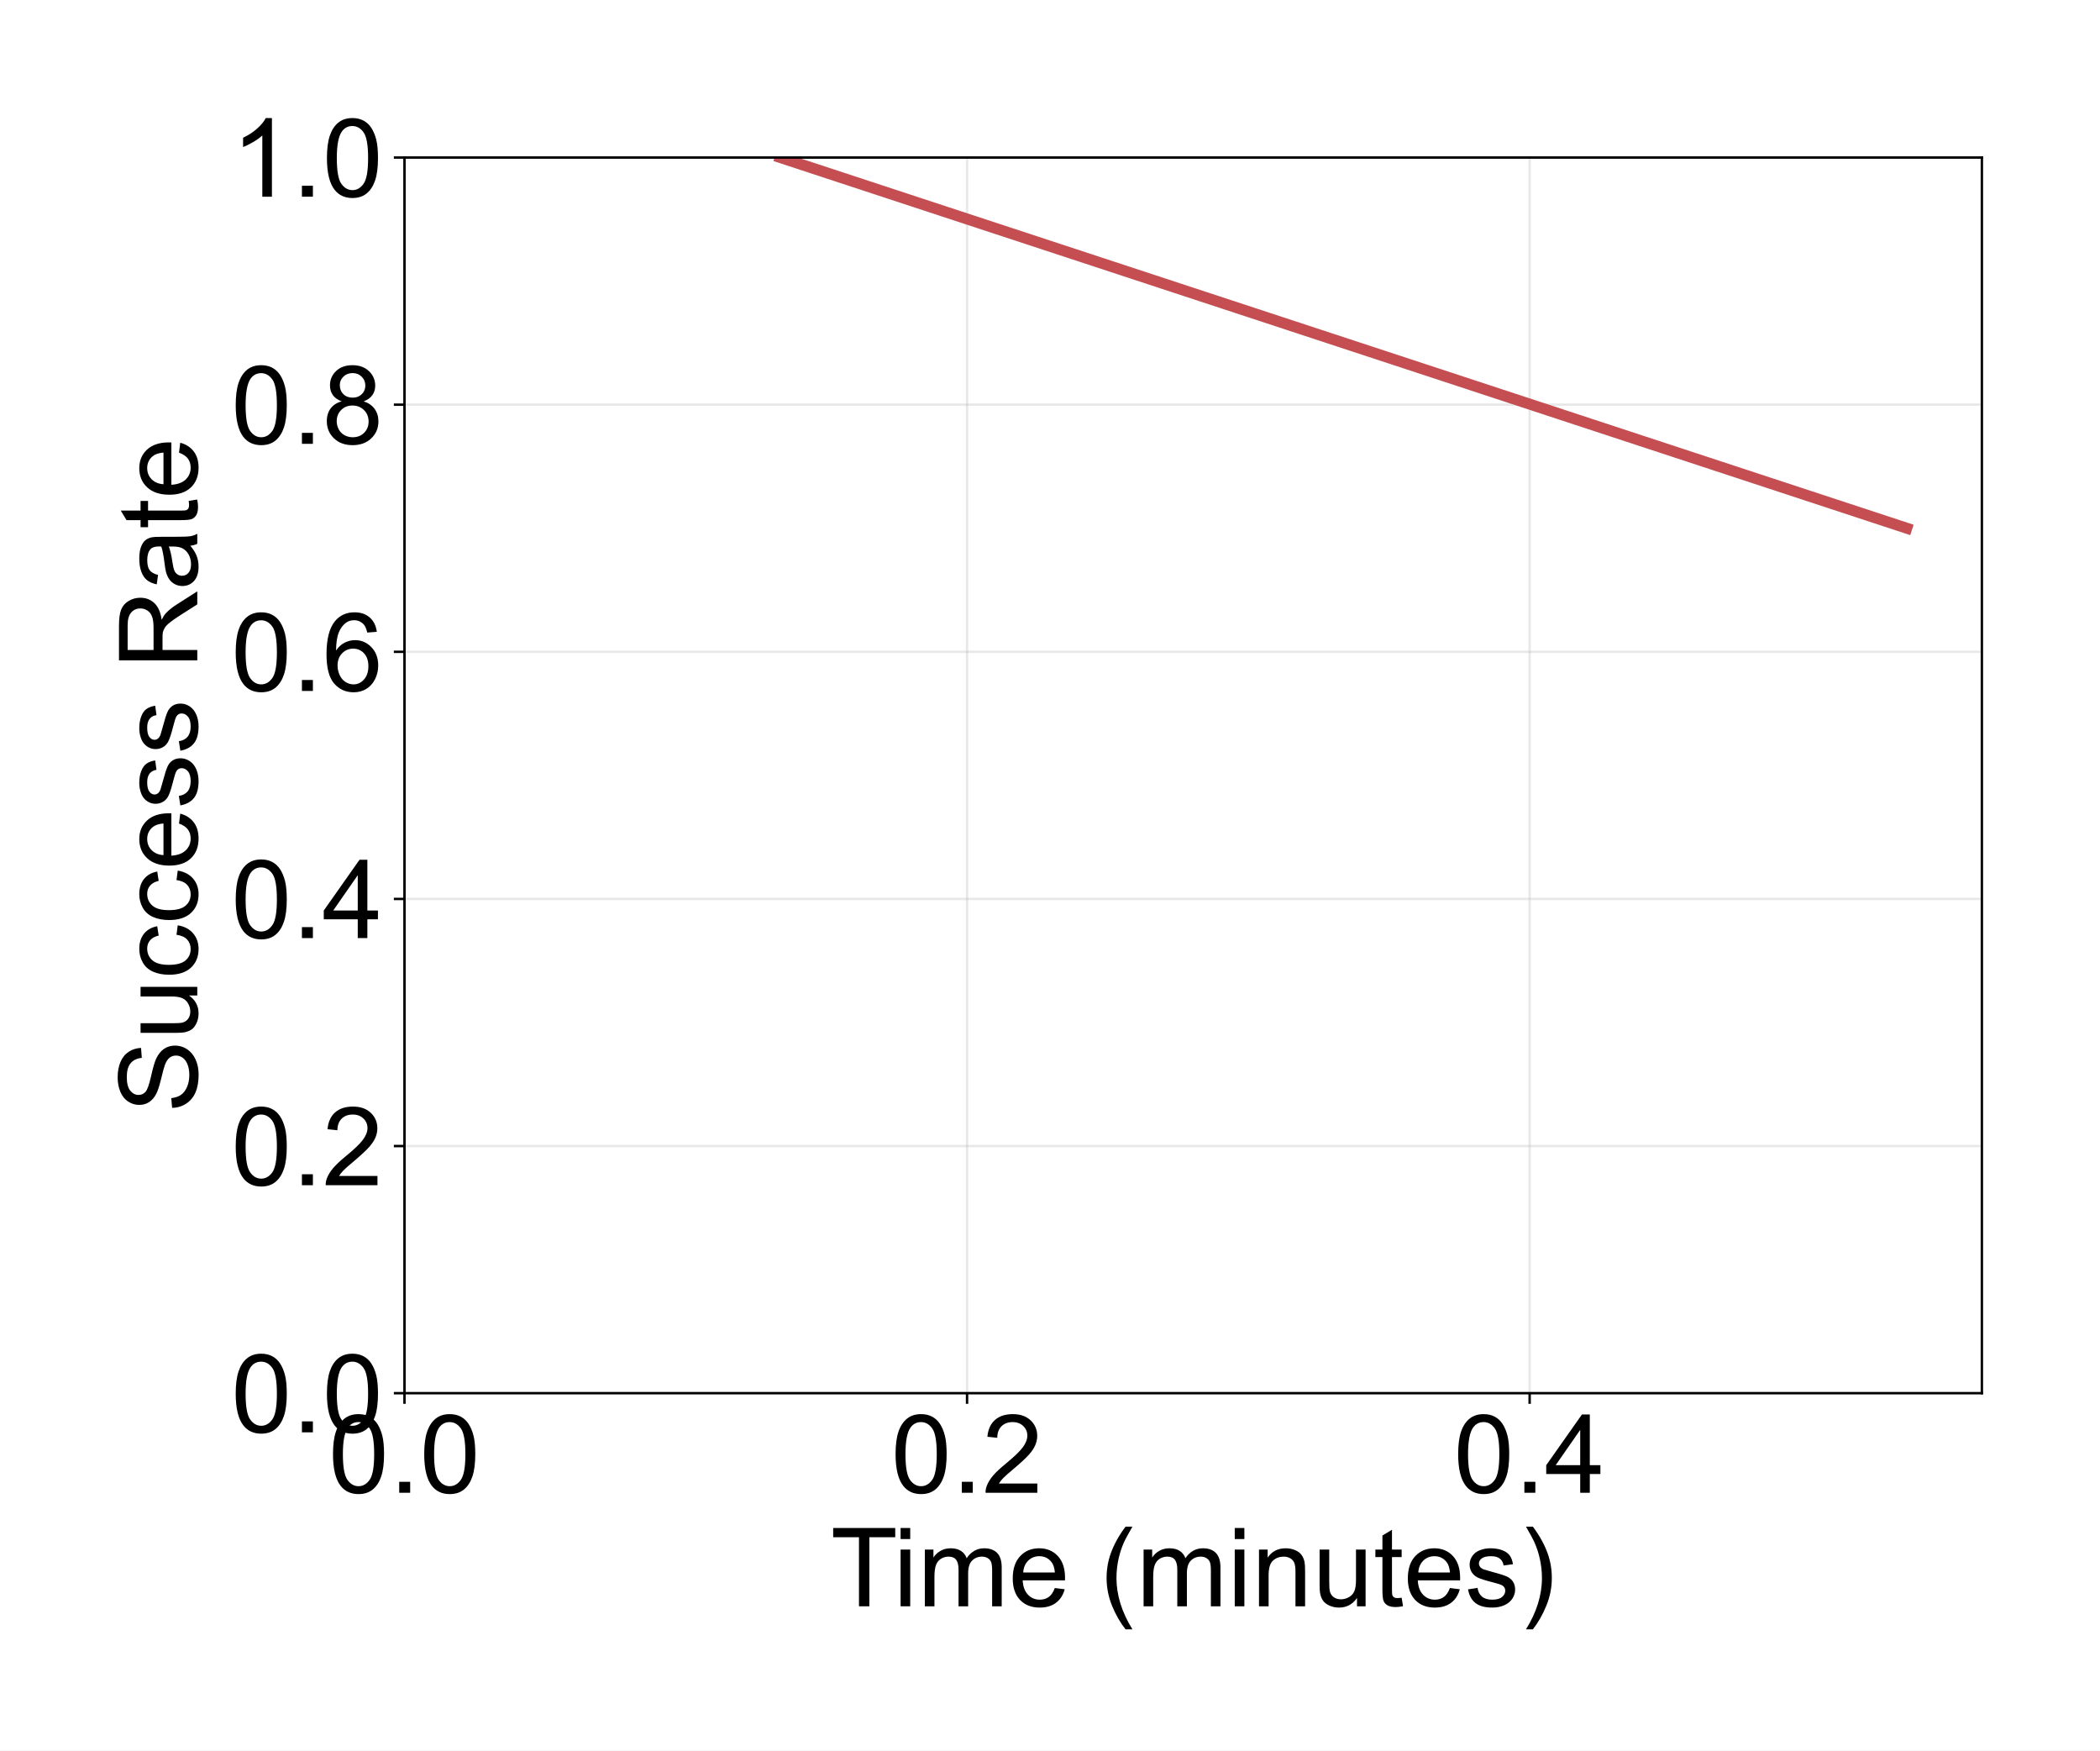
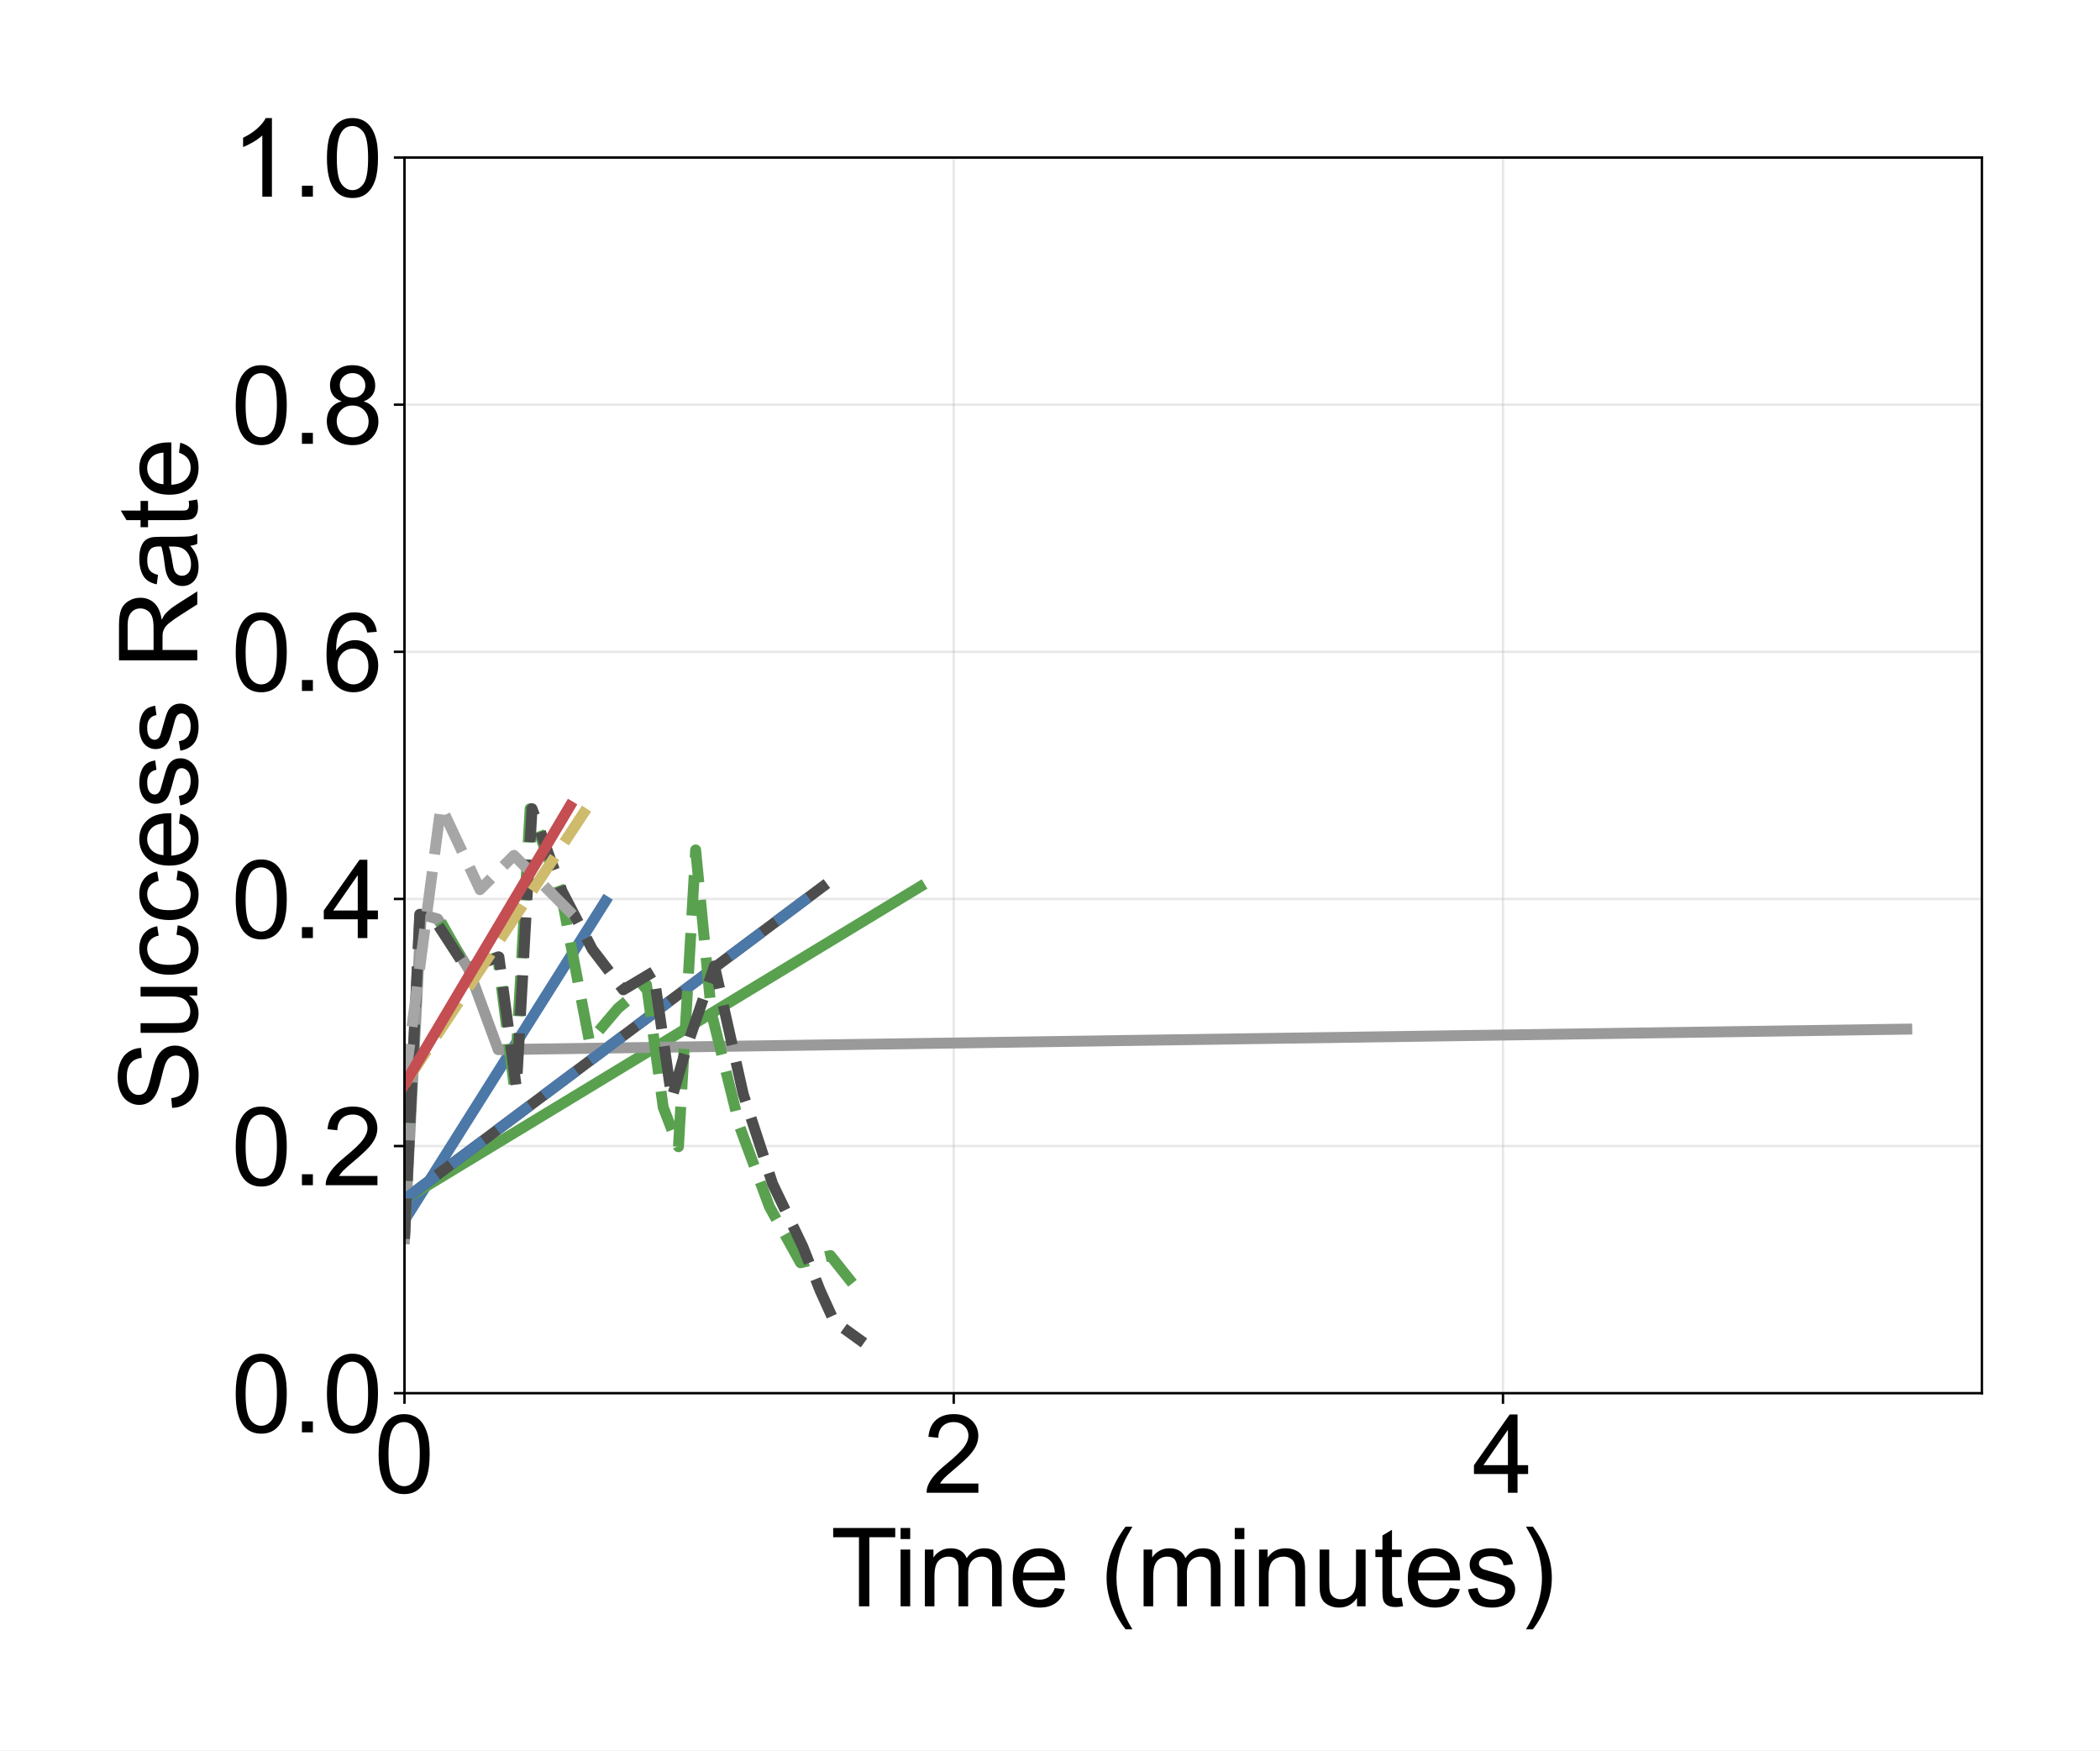
<svg xmlns="http://www.w3.org/2000/svg" xmlns:xlink="http://www.w3.org/1999/xlink" width="691.2pt" height="576pt" viewBox="0 0 691.2 576" version="1.1">
  <defs>
    <style type="text/css">*{stroke-linejoin: round; stroke-linecap: butt}</style>
  </defs>
  <g id="figure_1">
    <g id="patch_1">
      <path d="M 0 576  L 691.2 576  L 691.2 0  L 0 0  z " style="fill: #ffffff" />
    </g>
    <g id="axes_1">
      <g id="patch_2">
        <path d="M 133.13 458.44  L 652.32 458.44  L 652.32 51.84  L 133.13 51.84  z " style="fill: #ffffff" />
      </g>
      <g id="matplotlib.axis_1">
        <g id="xtick_1">
          <g id="line2d_1">
-             <path d="M 133.13 458.44  L 133.13 51.84  " clip-path="url(#p4039b2106b)" style="fill: none; stroke: #b0b0b0; stroke-opacity: 0.3; stroke-width: 0.8; stroke-linecap: square" />
+             <path d="M 133.13 458.44  L 133.13 51.84  " clip-path="url(#p0039694f5e)" style="fill: none; stroke: #b0b0b0; stroke-opacity: 0.3; stroke-width: 0.8; stroke-linecap: square" />
          </g>
          <g id="line2d_2">
            <defs>
-               <path id="m4392cca3d7" d="M 0 0  L 0 3.5  " style="stroke: #000000; stroke-width: 0.8" />
-             </defs>
-             <g>
-               <use xlink:href="#m4392cca3d7" x="133.13" y="458.44" style="stroke: #000000; stroke-width: 0.8" />
+               <path id="m38b5ffc856" d="M 0 0  L 0 3.5  " style="stroke: #000000; stroke-width: 0.8" />
+             </defs>
+             <g>
+               <use xlink:href="#m38b5ffc856" x="133.13" y="458.44" style="stroke: #000000; stroke-width: 0.8" />
            </g>
          </g>
          <g id="text_1">
-             <g transform="translate(108.11 491.2081) scale(0.36 -0.36)">
+             <g transform="translate(123.1203 491.2081) scale(0.36 -0.36)">
              <defs>
                <path id="ArialMT-30" d="M 266 2259  Q 266 3072 433 3567  Q 600 4063 929 4331  Q 1259 4600 1759 4600  Q 2128 4600 2406 4451  Q 2684 4303 2865 4023  Q 3047 3744 3150 3342  Q 3253 2941 3253 2259  Q 3253 1453 3087 958  Q 2922 463 2592 192  Q 2263 -78 1759 -78  Q 1097 -78 719 397  Q 266 969 266 2259  z M 844 2259  Q 844 1131 1108 757  Q 1372 384 1759 384  Q 2147 384 2411 759  Q 2675 1134 2675 2259  Q 2675 3391 2411 3762  Q 2147 4134 1753 4134  Q 1366 4134 1134 3806  Q 844 3388 844 2259  z " transform="scale(0.015625)" />
-                 <path id="ArialMT-2e" d="M 581 0  L 581 641  L 1222 641  L 1222 0  L 581 0  z " transform="scale(0.015625)" />
-               </defs>
-               <use xlink:href="#ArialMT-30" />
-               <use xlink:href="#ArialMT-2e" transform="translate(55.61523 0)" />
-               <use xlink:href="#ArialMT-30" transform="translate(83.39844 0)" />
+               </defs>
+               <use xlink:href="#ArialMT-30" />
            </g>
          </g>
        </g>
        <g id="xtick_2">
          <g id="line2d_3">
-             <path d="M 318.3 458.44  L 318.3 51.84  " clip-path="url(#p4039b2106b)" style="fill: none; stroke: #b0b0b0; stroke-opacity: 0.3; stroke-width: 0.8; stroke-linecap: square" />
+             <path d="M 313.913 458.44  L 313.913 51.84  " clip-path="url(#p0039694f5e)" style="fill: none; stroke: #b0b0b0; stroke-opacity: 0.3; stroke-width: 0.8; stroke-linecap: square" />
          </g>
          <g id="line2d_4">
            <g>
-               <use xlink:href="#m4392cca3d7" x="318.3" y="458.44" style="stroke: #000000; stroke-width: 0.8" />
+               <use xlink:href="#m38b5ffc856" x="313.913" y="458.44" style="stroke: #000000; stroke-width: 0.8" />
            </g>
          </g>
          <g id="text_2">
-             <g transform="translate(293.28 491.2081) scale(0.36 -0.36)">
+             <g transform="translate(303.9036 491.2081) scale(0.36 -0.36)">
              <defs>
                <path id="ArialMT-32" d="M 3222 541  L 3222 0  L 194 0  Q 188 203 259 391  Q 375 700 629 1000  Q 884 1300 1366 1694  Q 2113 2306 2375 2664  Q 2638 3022 2638 3341  Q 2638 3675 2398 3904  Q 2159 4134 1775 4134  Q 1369 4134 1125 3890  Q 881 3647 878 3216  L 300 3275  Q 359 3922 746 4261  Q 1134 4600 1788 4600  Q 2447 4600 2831 4234  Q 3216 3869 3216 3328  Q 3216 3053 3103 2787  Q 2991 2522 2730 2228  Q 2469 1934 1863 1422  Q 1356 997 1212 845  Q 1069 694 975 541  L 3222 541  z " transform="scale(0.015625)" />
              </defs>
-               <use xlink:href="#ArialMT-30" />
-               <use xlink:href="#ArialMT-2e" transform="translate(55.61523 0)" />
-               <use xlink:href="#ArialMT-32" transform="translate(83.39844 0)" />
+               <use xlink:href="#ArialMT-32" />
            </g>
          </g>
        </g>
        <g id="xtick_3">
          <g id="line2d_5">
-             <path d="M 503.47 458.44  L 503.47 51.84  " clip-path="url(#p4039b2106b)" style="fill: none; stroke: #b0b0b0; stroke-opacity: 0.3; stroke-width: 0.8; stroke-linecap: square" />
+             <path d="M 494.697 458.44  L 494.697 51.84  " clip-path="url(#p0039694f5e)" style="fill: none; stroke: #b0b0b0; stroke-opacity: 0.3; stroke-width: 0.8; stroke-linecap: square" />
          </g>
          <g id="line2d_6">
            <g>
-               <use xlink:href="#m4392cca3d7" x="503.47" y="458.44" style="stroke: #000000; stroke-width: 0.8" />
+               <use xlink:href="#m38b5ffc856" x="494.697" y="458.44" style="stroke: #000000; stroke-width: 0.8" />
            </g>
          </g>
          <g id="text_3">
-             <g transform="translate(478.4501 491.2081) scale(0.36 -0.36)">
+             <g transform="translate(484.6869 491.2081) scale(0.36 -0.36)">
              <defs>
                <path id="ArialMT-34" d="M 2069 0  L 2069 1097  L 81 1097  L 81 1613  L 2172 4581  L 2631 4581  L 2631 1613  L 3250 1613  L 3250 1097  L 2631 1097  L 2631 0  L 2069 0  z M 2069 1613  L 2069 3678  L 634 1613  L 2069 1613  z " transform="scale(0.015625)" />
              </defs>
-               <use xlink:href="#ArialMT-30" />
-               <use xlink:href="#ArialMT-2e" transform="translate(55.61523 0)" />
-               <use xlink:href="#ArialMT-34" transform="translate(83.39844 0)" />
+               <use xlink:href="#ArialMT-34" />
            </g>
          </g>
        </g>
        <g id="text_4">
          <g transform="translate(273.3934 528.57) scale(0.36 -0.36)">
            <defs>
              <path id="ArialMT-54" d="M 1659 0  L 1659 4041  L 150 4041  L 150 4581  L 3781 4581  L 3781 4041  L 2266 4041  L 2266 0  L 1659 0  z " transform="scale(0.015625)" />
              <path id="ArialMT-69" d="M 425 3934  L 425 4581  L 988 4581  L 988 3934  L 425 3934  z M 425 0  L 425 3319  L 988 3319  L 988 0  L 425 0  z " transform="scale(0.015625)" />
              <path id="ArialMT-6d" d="M 422 0  L 422 3319  L 925 3319  L 925 2853  Q 1081 3097 1340 3245  Q 1600 3394 1931 3394  Q 2300 3394 2536 3241  Q 2772 3088 2869 2813  Q 3263 3394 3894 3394  Q 4388 3394 4653 3120  Q 4919 2847 4919 2278  L 4919 0  L 4359 0  L 4359 2091  Q 4359 2428 4304 2576  Q 4250 2725 4106 2815  Q 3963 2906 3769 2906  Q 3419 2906 3187 2673  Q 2956 2441 2956 1928  L 2956 0  L 2394 0  L 2394 2156  Q 2394 2531 2256 2718  Q 2119 2906 1806 2906  Q 1569 2906 1367 2781  Q 1166 2656 1075 2415  Q 984 2175 984 1722  L 984 0  L 422 0  z " transform="scale(0.015625)" />
              <path id="ArialMT-65" d="M 2694 1069  L 3275 997  Q 3138 488 2766 206  Q 2394 -75 1816 -75  Q 1088 -75 661 373  Q 234 822 234 1631  Q 234 2469 665 2931  Q 1097 3394 1784 3394  Q 2450 3394 2872 2941  Q 3294 2488 3294 1666  Q 3294 1616 3291 1516  L 816 1516  Q 847 969 1125 678  Q 1403 388 1819 388  Q 2128 388 2347 550  Q 2566 713 2694 1069  z M 847 1978  L 2700 1978  Q 2663 2397 2488 2606  Q 2219 2931 1791 2931  Q 1403 2931 1139 2672  Q 875 2413 847 1978  z " transform="scale(0.015625)" />
              <path id="ArialMT-20" transform="scale(0.015625)" />
              <path id="ArialMT-28" d="M 1497 -1347  Q 1031 -759 709 28  Q 388 816 388 1659  Q 388 2403 628 3084  Q 909 3875 1497 4659  L 1900 4659  Q 1522 4009 1400 3731  Q 1209 3300 1100 2831  Q 966 2247 966 1656  Q 966 153 1900 -1347  L 1497 -1347  z " transform="scale(0.015625)" />
              <path id="ArialMT-6e" d="M 422 0  L 422 3319  L 928 3319  L 928 2847  Q 1294 3394 1984 3394  Q 2284 3394 2536 3286  Q 2788 3178 2913 3003  Q 3038 2828 3088 2588  Q 3119 2431 3119 2041  L 3119 0  L 2556 0  L 2556 2019  Q 2556 2363 2490 2533  Q 2425 2703 2258 2804  Q 2091 2906 1866 2906  Q 1506 2906 1245 2678  Q 984 2450 984 1813  L 984 0  L 422 0  z " transform="scale(0.015625)" />
              <path id="ArialMT-75" d="M 2597 0  L 2597 488  Q 2209 -75 1544 -75  Q 1250 -75 995 37  Q 741 150 617 320  Q 494 491 444 738  Q 409 903 409 1263  L 409 3319  L 972 3319  L 972 1478  Q 972 1038 1006 884  Q 1059 663 1231 536  Q 1403 409 1656 409  Q 1909 409 2131 539  Q 2353 669 2445 892  Q 2538 1116 2538 1541  L 2538 3319  L 3100 3319  L 3100 0  L 2597 0  z " transform="scale(0.015625)" />
              <path id="ArialMT-74" d="M 1650 503  L 1731 6  Q 1494 -44 1306 -44  Q 1000 -44 831 53  Q 663 150 594 308  Q 525 466 525 972  L 525 2881  L 113 2881  L 113 3319  L 525 3319  L 525 4141  L 1084 4478  L 1084 3319  L 1650 3319  L 1650 2881  L 1084 2881  L 1084 941  Q 1084 700 1114 631  Q 1144 563 1211 522  Q 1278 481 1403 481  Q 1497 481 1650 503  z " transform="scale(0.015625)" />
              <path id="ArialMT-73" d="M 197 991  L 753 1078  Q 800 744 1014 566  Q 1228 388 1613 388  Q 2000 388 2187 545  Q 2375 703 2375 916  Q 2375 1106 2209 1216  Q 2094 1291 1634 1406  Q 1016 1563 777 1677  Q 538 1791 414 1992  Q 291 2194 291 2438  Q 291 2659 392 2848  Q 494 3038 669 3163  Q 800 3259 1026 3326  Q 1253 3394 1513 3394  Q 1903 3394 2198 3281  Q 2494 3169 2634 2976  Q 2775 2784 2828 2463  L 2278 2388  Q 2241 2644 2061 2787  Q 1881 2931 1553 2931  Q 1166 2931 1000 2803  Q 834 2675 834 2503  Q 834 2394 903 2306  Q 972 2216 1119 2156  Q 1203 2125 1616 2013  Q 2213 1853 2448 1751  Q 2684 1650 2818 1456  Q 2953 1263 2953 975  Q 2953 694 2789 445  Q 2625 197 2315 61  Q 2006 -75 1616 -75  Q 969 -75 630 194  Q 291 463 197 991  z " transform="scale(0.015625)" />
              <path id="ArialMT-29" d="M 791 -1347  L 388 -1347  Q 1322 153 1322 1656  Q 1322 2244 1188 2822  Q 1081 3291 891 3722  Q 769 4003 388 4659  L 791 4659  Q 1378 3875 1659 3084  Q 1900 2403 1900 1659  Q 1900 816 1576 28  Q 1253 -759 791 -1347  z " transform="scale(0.015625)" />
            </defs>
            <use xlink:href="#ArialMT-54" />
            <use xlink:href="#ArialMT-69" transform="translate(57.33398 0)" />
            <use xlink:href="#ArialMT-6d" transform="translate(79.55078 0)" />
            <use xlink:href="#ArialMT-65" transform="translate(162.8516 0)" />
            <use xlink:href="#ArialMT-20" transform="translate(218.4668 0)" />
            <use xlink:href="#ArialMT-28" transform="translate(246.25 0)" />
            <use xlink:href="#ArialMT-6d" transform="translate(279.5508 0)" />
            <use xlink:href="#ArialMT-69" transform="translate(362.8516 0)" />
            <use xlink:href="#ArialMT-6e" transform="translate(385.0684 0)" />
            <use xlink:href="#ArialMT-75" transform="translate(440.6836 0)" />
            <use xlink:href="#ArialMT-74" transform="translate(496.2988 0)" />
            <use xlink:href="#ArialMT-65" transform="translate(524.082 0)" />
            <use xlink:href="#ArialMT-73" transform="translate(579.6973 0)" />
            <use xlink:href="#ArialMT-29" transform="translate(629.6973 0)" />
          </g>
        </g>
      </g>
      <g id="matplotlib.axis_2">
        <g id="ytick_1">
          <g id="line2d_7">
-             <path d="M 133.13 458.44  L 652.32 458.44  " clip-path="url(#p4039b2106b)" style="fill: none; stroke: #b0b0b0; stroke-opacity: 0.3; stroke-width: 0.8; stroke-linecap: square" />
+             <path d="M 133.13 458.44  L 652.32 458.44  " clip-path="url(#p0039694f5e)" style="fill: none; stroke: #b0b0b0; stroke-opacity: 0.3; stroke-width: 0.8; stroke-linecap: square" />
          </g>
          <g id="line2d_8">
            <defs>
-               <path id="m0e652e58f2" d="M 0 0  L -3.5 0  " style="stroke: #000000; stroke-width: 0.8" />
-             </defs>
-             <g>
-               <use xlink:href="#m0e652e58f2" x="133.13" y="458.44" style="stroke: #000000; stroke-width: 0.8" />
+               <path id="m4048abf838" d="M 0 0  L -3.5 0  " style="stroke: #000000; stroke-width: 0.8" />
+             </defs>
+             <g>
+               <use xlink:href="#m4048abf838" x="133.13" y="458.44" style="stroke: #000000; stroke-width: 0.8" />
            </g>
          </g>
          <g id="text_5">
            <g transform="translate(76.09 471.3241) scale(0.36 -0.36)">
+               <defs>
+                 <path id="ArialMT-2e" d="M 581 0  L 581 641  L 1222 641  L 1222 0  L 581 0  z " transform="scale(0.015625)" />
+               </defs>
              <use xlink:href="#ArialMT-30" />
              <use xlink:href="#ArialMT-2e" transform="translate(55.61523 0)" />
              <use xlink:href="#ArialMT-30" transform="translate(83.39844 0)" />
            </g>
          </g>
        </g>
        <g id="ytick_2">
          <g id="line2d_9">
-             <path d="M 133.13 377.12  L 652.32 377.12  " clip-path="url(#p4039b2106b)" style="fill: none; stroke: #b0b0b0; stroke-opacity: 0.3; stroke-width: 0.8; stroke-linecap: square" />
+             <path d="M 133.13 377.12  L 652.32 377.12  " clip-path="url(#p0039694f5e)" style="fill: none; stroke: #b0b0b0; stroke-opacity: 0.3; stroke-width: 0.8; stroke-linecap: square" />
          </g>
          <g id="line2d_10">
            <g>
-               <use xlink:href="#m0e652e58f2" x="133.13" y="377.12" style="stroke: #000000; stroke-width: 0.8" />
+               <use xlink:href="#m4048abf838" x="133.13" y="377.12" style="stroke: #000000; stroke-width: 0.8" />
            </g>
          </g>
          <g id="text_6">
            <g transform="translate(76.09 390.0041) scale(0.36 -0.36)">
              <use xlink:href="#ArialMT-30" />
              <use xlink:href="#ArialMT-2e" transform="translate(55.61523 0)" />
              <use xlink:href="#ArialMT-32" transform="translate(83.39844 0)" />
            </g>
          </g>
        </g>
        <g id="ytick_3">
          <g id="line2d_11">
-             <path d="M 133.13 295.8  L 652.32 295.8  " clip-path="url(#p4039b2106b)" style="fill: none; stroke: #b0b0b0; stroke-opacity: 0.3; stroke-width: 0.8; stroke-linecap: square" />
+             <path d="M 133.13 295.8  L 652.32 295.8  " clip-path="url(#p0039694f5e)" style="fill: none; stroke: #b0b0b0; stroke-opacity: 0.3; stroke-width: 0.8; stroke-linecap: square" />
          </g>
          <g id="line2d_12">
            <g>
-               <use xlink:href="#m0e652e58f2" x="133.13" y="295.8" style="stroke: #000000; stroke-width: 0.8" />
+               <use xlink:href="#m4048abf838" x="133.13" y="295.8" style="stroke: #000000; stroke-width: 0.8" />
            </g>
          </g>
          <g id="text_7">
            <g transform="translate(76.09 308.6841) scale(0.36 -0.36)">
              <use xlink:href="#ArialMT-30" />
              <use xlink:href="#ArialMT-2e" transform="translate(55.61523 0)" />
              <use xlink:href="#ArialMT-34" transform="translate(83.39844 0)" />
            </g>
          </g>
        </g>
        <g id="ytick_4">
          <g id="line2d_13">
-             <path d="M 133.13 214.48  L 652.32 214.48  " clip-path="url(#p4039b2106b)" style="fill: none; stroke: #b0b0b0; stroke-opacity: 0.3; stroke-width: 0.8; stroke-linecap: square" />
+             <path d="M 133.13 214.48  L 652.32 214.48  " clip-path="url(#p0039694f5e)" style="fill: none; stroke: #b0b0b0; stroke-opacity: 0.3; stroke-width: 0.8; stroke-linecap: square" />
          </g>
          <g id="line2d_14">
            <g>
-               <use xlink:href="#m0e652e58f2" x="133.13" y="214.48" style="stroke: #000000; stroke-width: 0.8" />
+               <use xlink:href="#m4048abf838" x="133.13" y="214.48" style="stroke: #000000; stroke-width: 0.8" />
            </g>
          </g>
          <g id="text_8">
            <g transform="translate(76.09 227.3641) scale(0.36 -0.36)">
              <defs>
                <path id="ArialMT-36" d="M 3184 3459  L 2625 3416  Q 2550 3747 2413 3897  Q 2184 4138 1850 4138  Q 1581 4138 1378 3988  Q 1113 3794 959 3422  Q 806 3050 800 2363  Q 1003 2672 1297 2822  Q 1591 2972 1913 2972  Q 2475 2972 2870 2558  Q 3266 2144 3266 1488  Q 3266 1056 3080 686  Q 2894 316 2569 119  Q 2244 -78 1831 -78  Q 1128 -78 684 439  Q 241 956 241 2144  Q 241 3472 731 4075  Q 1159 4600 1884 4600  Q 2425 4600 2770 4297  Q 3116 3994 3184 3459  z M 888 1484  Q 888 1194 1011 928  Q 1134 663 1356 523  Q 1578 384 1822 384  Q 2178 384 2434 671  Q 2691 959 2691 1453  Q 2691 1928 2437 2201  Q 2184 2475 1800 2475  Q 1419 2475 1153 2201  Q 888 1928 888 1484  z " transform="scale(0.015625)" />
              </defs>
              <use xlink:href="#ArialMT-30" />
              <use xlink:href="#ArialMT-2e" transform="translate(55.61523 0)" />
              <use xlink:href="#ArialMT-36" transform="translate(83.39844 0)" />
            </g>
          </g>
        </g>
        <g id="ytick_5">
          <g id="line2d_15">
-             <path d="M 133.13 133.16  L 652.32 133.16  " clip-path="url(#p4039b2106b)" style="fill: none; stroke: #b0b0b0; stroke-opacity: 0.3; stroke-width: 0.8; stroke-linecap: square" />
+             <path d="M 133.13 133.16  L 652.32 133.16  " clip-path="url(#p0039694f5e)" style="fill: none; stroke: #b0b0b0; stroke-opacity: 0.3; stroke-width: 0.8; stroke-linecap: square" />
          </g>
          <g id="line2d_16">
            <g>
-               <use xlink:href="#m0e652e58f2" x="133.13" y="133.16" style="stroke: #000000; stroke-width: 0.8" />
+               <use xlink:href="#m4048abf838" x="133.13" y="133.16" style="stroke: #000000; stroke-width: 0.8" />
            </g>
          </g>
          <g id="text_9">
            <g transform="translate(76.09 146.0441) scale(0.36 -0.36)">
              <defs>
                <path id="ArialMT-38" d="M 1131 2484  Q 781 2613 612 2850  Q 444 3088 444 3419  Q 444 3919 803 4259  Q 1163 4600 1759 4600  Q 2359 4600 2725 4251  Q 3091 3903 3091 3403  Q 3091 3084 2923 2848  Q 2756 2613 2416 2484  Q 2838 2347 3058 2040  Q 3278 1734 3278 1309  Q 3278 722 2862 322  Q 2447 -78 1769 -78  Q 1091 -78 675 323  Q 259 725 259 1325  Q 259 1772 486 2073  Q 713 2375 1131 2484  z M 1019 3438  Q 1019 3113 1228 2906  Q 1438 2700 1772 2700  Q 2097 2700 2305 2904  Q 2513 3109 2513 3406  Q 2513 3716 2298 3927  Q 2084 4138 1766 4138  Q 1444 4138 1231 3931  Q 1019 3725 1019 3438  z M 838 1322  Q 838 1081 952 856  Q 1066 631 1291 507  Q 1516 384 1775 384  Q 2178 384 2440 643  Q 2703 903 2703 1303  Q 2703 1709 2433 1975  Q 2163 2241 1756 2241  Q 1359 2241 1098 1978  Q 838 1716 838 1322  z " transform="scale(0.015625)" />
              </defs>
              <use xlink:href="#ArialMT-30" />
              <use xlink:href="#ArialMT-2e" transform="translate(55.61523 0)" />
              <use xlink:href="#ArialMT-38" transform="translate(83.39844 0)" />
            </g>
          </g>
        </g>
        <g id="ytick_6">
          <g id="line2d_17">
-             <path d="M 133.13 51.84  L 652.32 51.84  " clip-path="url(#p4039b2106b)" style="fill: none; stroke: #b0b0b0; stroke-opacity: 0.3; stroke-width: 0.8; stroke-linecap: square" />
+             <path d="M 133.13 51.84  L 652.32 51.84  " clip-path="url(#p0039694f5e)" style="fill: none; stroke: #b0b0b0; stroke-opacity: 0.3; stroke-width: 0.8; stroke-linecap: square" />
          </g>
          <g id="line2d_18">
            <g>
-               <use xlink:href="#m0e652e58f2" x="133.13" y="51.84" style="stroke: #000000; stroke-width: 0.8" />
+               <use xlink:href="#m4048abf838" x="133.13" y="51.84" style="stroke: #000000; stroke-width: 0.8" />
            </g>
          </g>
          <g id="text_10">
            <g transform="translate(76.09 64.72406) scale(0.36 -0.36)">
              <defs>
                <path id="ArialMT-31" d="M 2384 0  L 1822 0  L 1822 3584  Q 1619 3391 1289 3197  Q 959 3003 697 2906  L 697 3450  Q 1169 3672 1522 3987  Q 1875 4303 2022 4600  L 2384 4600  L 2384 0  z " transform="scale(0.015625)" />
              </defs>
              <use xlink:href="#ArialMT-31" />
              <use xlink:href="#ArialMT-2e" transform="translate(55.61523 0)" />
              <use xlink:href="#ArialMT-30" transform="translate(83.39844 0)" />
            </g>
          </g>
        </g>
        <g id="text_11">
          <g transform="translate(64.935 366.1859) rotate(-90) scale(0.36 -0.36)">
            <defs>
              <path id="ArialMT-53" d="M 288 1472  L 859 1522  Q 900 1178 1048 958  Q 1197 738 1509 602  Q 1822 466 2213 466  Q 2559 466 2825 569  Q 3091 672 3220 851  Q 3350 1031 3350 1244  Q 3350 1459 3225 1620  Q 3100 1781 2813 1891  Q 2628 1963 1997 2114  Q 1366 2266 1113 2400  Q 784 2572 623 2826  Q 463 3081 463 3397  Q 463 3744 659 4045  Q 856 4347 1234 4503  Q 1613 4659 2075 4659  Q 2584 4659 2973 4495  Q 3363 4331 3572 4012  Q 3781 3694 3797 3291  L 3216 3247  Q 3169 3681 2898 3903  Q 2628 4125 2100 4125  Q 1550 4125 1298 3923  Q 1047 3722 1047 3438  Q 1047 3191 1225 3031  Q 1400 2872 2139 2705  Q 2878 2538 3153 2413  Q 3553 2228 3743 1945  Q 3934 1663 3934 1294  Q 3934 928 3725 604  Q 3516 281 3123 101  Q 2731 -78 2241 -78  Q 1619 -78 1198 103  Q 778 284 539 648  Q 300 1013 288 1472  z " transform="scale(0.015625)" />
              <path id="ArialMT-63" d="M 2588 1216  L 3141 1144  Q 3050 572 2676 248  Q 2303 -75 1759 -75  Q 1078 -75 664 370  Q 250 816 250 1647  Q 250 2184 428 2587  Q 606 2991 970 3192  Q 1334 3394 1763 3394  Q 2303 3394 2647 3120  Q 2991 2847 3088 2344  L 2541 2259  Q 2463 2594 2264 2762  Q 2066 2931 1784 2931  Q 1359 2931 1093 2626  Q 828 2322 828 1663  Q 828 994 1084 691  Q 1341 388 1753 388  Q 2084 388 2306 591  Q 2528 794 2588 1216  z " transform="scale(0.015625)" />
              <path id="ArialMT-52" d="M 503 0  L 503 4581  L 2534 4581  Q 3147 4581 3465 4457  Q 3784 4334 3975 4021  Q 4166 3709 4166 3331  Q 4166 2844 3850 2509  Q 3534 2175 2875 2084  Q 3116 1969 3241 1856  Q 3506 1613 3744 1247  L 4541 0  L 3778 0  L 3172 953  Q 2906 1366 2734 1584  Q 2563 1803 2427 1890  Q 2291 1978 2150 2013  Q 2047 2034 1813 2034  L 1109 2034  L 1109 0  L 503 0  z M 1109 2559  L 2413 2559  Q 2828 2559 3062 2645  Q 3297 2731 3419 2920  Q 3541 3109 3541 3331  Q 3541 3656 3305 3865  Q 3069 4075 2559 4075  L 1109 4075  L 1109 2559  z " transform="scale(0.015625)" />
              <path id="ArialMT-61" d="M 2588 409  Q 2275 144 1986 34  Q 1697 -75 1366 -75  Q 819 -75 525 192  Q 231 459 231 875  Q 231 1119 342 1320  Q 453 1522 633 1644  Q 813 1766 1038 1828  Q 1203 1872 1538 1913  Q 2219 1994 2541 2106  Q 2544 2222 2544 2253  Q 2544 2597 2384 2738  Q 2169 2928 1744 2928  Q 1347 2928 1158 2789  Q 969 2650 878 2297  L 328 2372  Q 403 2725 575 2942  Q 747 3159 1072 3276  Q 1397 3394 1825 3394  Q 2250 3394 2515 3294  Q 2781 3194 2906 3042  Q 3031 2891 3081 2659  Q 3109 2516 3109 2141  L 3109 1391  Q 3109 606 3145 398  Q 3181 191 3288 0  L 2700 0  Q 2613 175 2588 409  z M 2541 1666  Q 2234 1541 1622 1453  Q 1275 1403 1131 1340  Q 988 1278 909 1158  Q 831 1038 831 891  Q 831 666 1001 516  Q 1172 366 1500 366  Q 1825 366 2078 508  Q 2331 650 2450 897  Q 2541 1088 2541 1459  L 2541 1666  z " transform="scale(0.015625)" />
            </defs>
            <use xlink:href="#ArialMT-53" />
            <use xlink:href="#ArialMT-75" transform="translate(66.69922 0)" />
            <use xlink:href="#ArialMT-63" transform="translate(122.3145 0)" />
            <use xlink:href="#ArialMT-63" transform="translate(172.3145 0)" />
            <use xlink:href="#ArialMT-65" transform="translate(222.3145 0)" />
            <use xlink:href="#ArialMT-73" transform="translate(277.9297 0)" />
            <use xlink:href="#ArialMT-73" transform="translate(327.9297 0)" />
            <use xlink:href="#ArialMT-20" transform="translate(377.9297 0)" />
            <use xlink:href="#ArialMT-52" transform="translate(405.7129 0)" />
            <use xlink:href="#ArialMT-61" transform="translate(477.9297 0)" />
            <use xlink:href="#ArialMT-74" transform="translate(533.5449 0)" />
            <use xlink:href="#ArialMT-65" transform="translate(561.3281 0)" />
          </g>
        </g>
      </g>
      <g id="line2d_19">
-         <path d="M 256.826 51.84  L 627.597 173.82  " clip-path="url(#p4039b2106b)" style="fill: none; stroke: #c44e52; stroke-width: 3.6; stroke-linecap: square" />
+         <path d="M 133.13 401.516  L 199.223 296.613  " clip-path="url(#p0039694f5e)" style="fill: none; stroke: #4c78a8; stroke-width: 3.6; stroke-linecap: square" />
+       </g>
+       <g id="line2d_20">
+         <path d="M 133.13 394.66  L 302.778 291.814  " clip-path="url(#p0039694f5e)" style="fill: none; stroke: #59a14f; stroke-width: 3.6; stroke-linecap: square" />
+       </g>
+       <g id="line2d_21">
+         <path d="M 133.13 394.66  L 270.709 291.814  " clip-path="url(#p0039694f5e)" style="fill: none; stroke: #4d4d4d; stroke-width: 3.6; stroke-linecap: square" />
+       </g>
+       <g id="line2d_22">
+         <path d="M 133.13 407.615  L 138.643 300.882  L 144.066 302.407  L 154.158 318.722  L 163.978 345.39  L 627.597 338.645  " clip-path="url(#p0039694f5e)" style="fill: none; stroke: #9a9a9a; stroke-width: 3.6; stroke-linecap: square" />
+       </g>
+       <g id="line2d_23">
+         <path d="M 133.13 394.66  L 270.719 291.814  " clip-path="url(#p0039694f5e)" style="fill: none; stroke-dasharray: 13.32,5.76; stroke-dashoffset: 0; stroke: #4c78a8; stroke-width: 3.6" />
+       </g>
+       <g id="line2d_24">
+         <path d="M 133.13 407.615  L 138.225 300.882  L 144.575 302.407  L 153.758 318.722  L 163.819 314.895  L 169.301 357.958  L 174.487 266.123  L 184.522 293.323  L 194.025 342.858  L 203.391 331.79  L 212.798 324.043  L 218.288 364.362  L 223.306 377.338  L 228.971 279.688  L 234.163 333.314  L 243.5 370.852  L 253.268 397.128  L 263.494 415.522  L 273.324 413.15  L 284.138 426.737  " clip-path="url(#p0039694f5e)" style="fill: none; stroke-dasharray: 13.32,5.76; stroke-dashoffset: 0; stroke: #59a14f; stroke-width: 3.6" />
+       </g>
+       <g id="line2d_25">
+         <path d="M 133.13 407.615  L 138.158 300.882  L 142.906 302.407  L 153.501 318.722  L 164.214 314.895  L 169.965 357.958  L 175.111 266.123  L 185.039 293.323  L 194.95 312.363  L 205.157 325.691  L 215.069 319.773  L 221.111 361.373  L 225.942 344.751  L 235.174 317.868  L 244.634 360.039  L 254.301 389.56  L 264.247 410.224  L 269.952 424.689  L 274.547 434.814  L 284.372 441.902  " clip-path="url(#p0039694f5e)" style="fill: none; stroke-dasharray: 13.32,5.76; stroke-dashoffset: 0; stroke: #4d4d4d; stroke-width: 3.6" />
+       </g>
+       <g id="line2d_26">
+         <path d="M 133.13 356.79  L 145.112 265.305  L 157.991 292.75  L 169.162 281.467  L 191.568 304.064  " clip-path="url(#p0039694f5e)" style="fill: none; stroke-dasharray: 13.32,5.76; stroke-dashoffset: 0; stroke: #a6a6a6; stroke-width: 3.6" />
+       </g>
+       <g id="line2d_27">
+         <path d="M 133.13 356.79  L 193.576 265.305  " clip-path="url(#p0039694f5e)" style="fill: none; stroke-dasharray: 13.32,5.76; stroke-dashoffset: 0; stroke: #cebb6c; stroke-width: 3.6" />
+       </g>
+       <g id="line2d_28">
+         <path d="M 133.13 356.79  L 187.551 265.305  " clip-path="url(#p0039694f5e)" style="fill: none; stroke: #c44e52; stroke-width: 3.6; stroke-linecap: square" />
      </g>
      <g id="patch_3">
        <path d="M 133.13 458.44  L 133.13 51.84  " style="fill: none; stroke: #000000; stroke-width: 0.8; stroke-linejoin: miter; stroke-linecap: square" />
      </g>
      <g id="patch_4">
        <path d="M 652.32 458.44  L 652.32 51.84  " style="fill: none; stroke: #000000; stroke-width: 0.8; stroke-linejoin: miter; stroke-linecap: square" />
      </g>
      <g id="patch_5">
        <path d="M 133.13 458.44  L 652.32 458.44  " style="fill: none; stroke: #000000; stroke-width: 0.8; stroke-linejoin: miter; stroke-linecap: square" />
      </g>
      <g id="patch_6">
        <path d="M 133.13 51.84  L 652.32 51.84  " style="fill: none; stroke: #000000; stroke-width: 0.8; stroke-linejoin: miter; stroke-linecap: square" />
      </g>
    </g>
  </g>
  <defs>
-     <clipPath id="p4039b2106b">
+     <clipPath id="p0039694f5e">
      <rect x="133.13" y="51.84" width="519.19" height="406.6" />
    </clipPath>
  </defs>
</svg>
